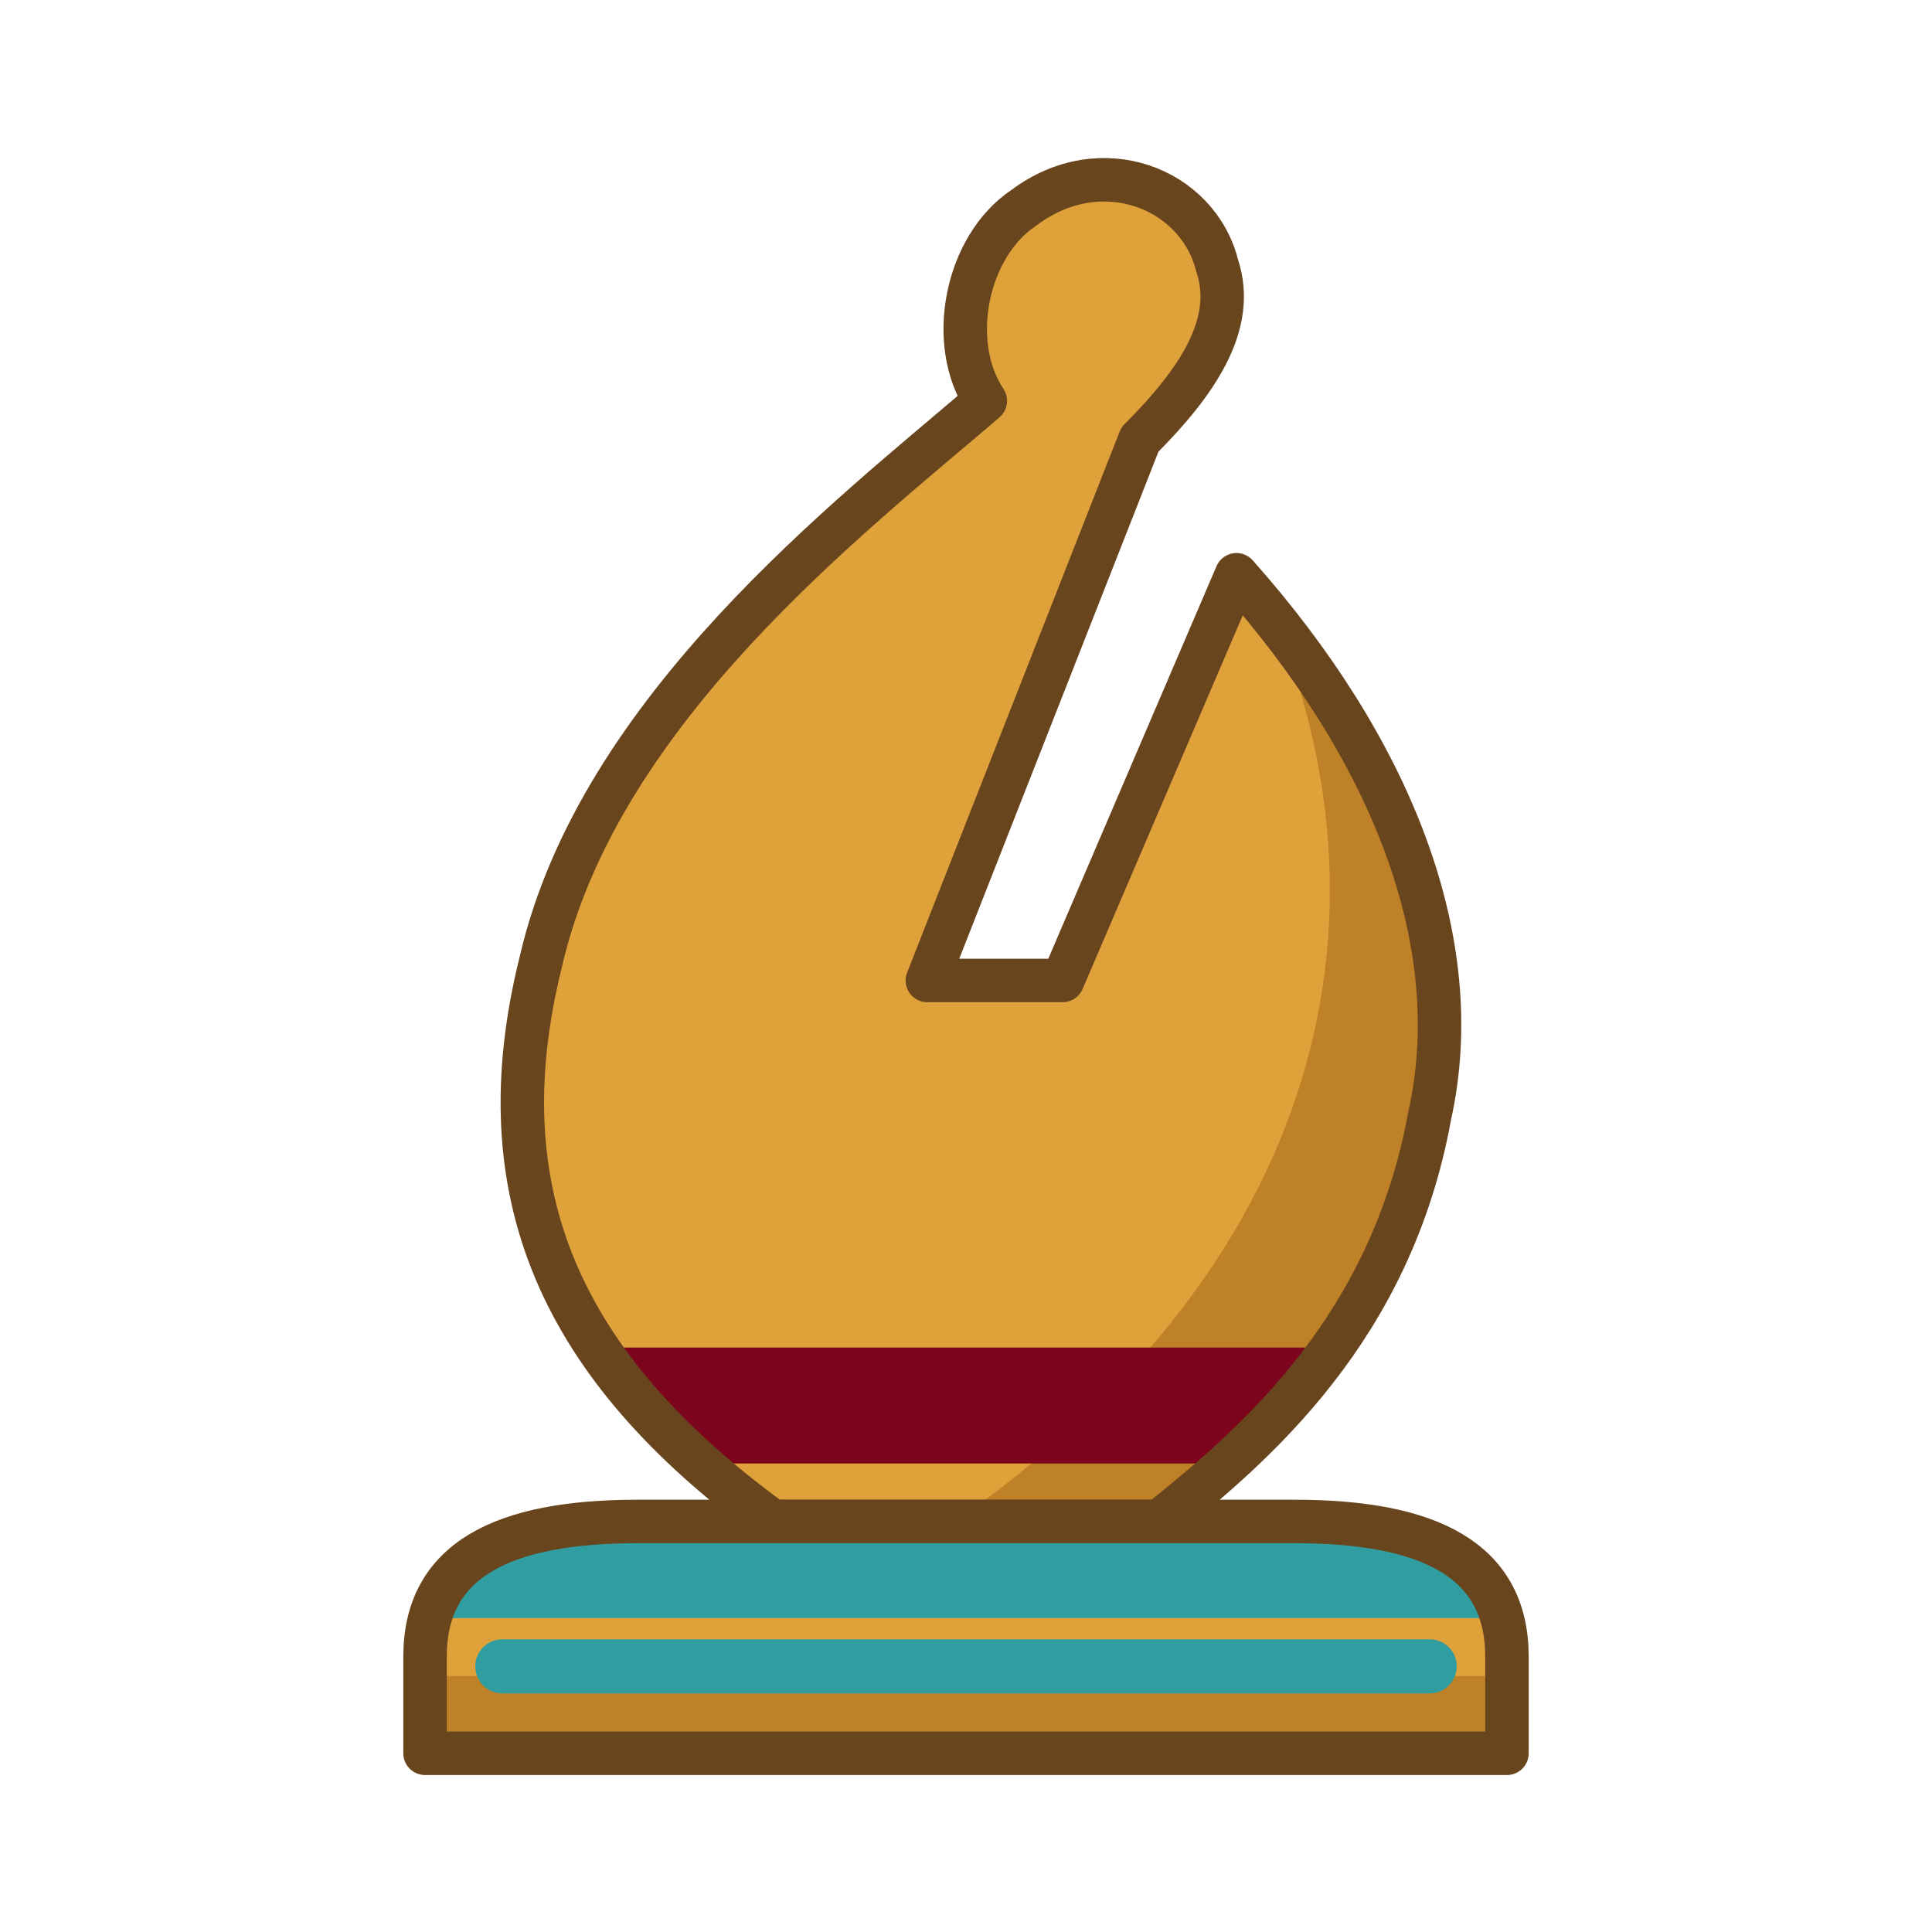
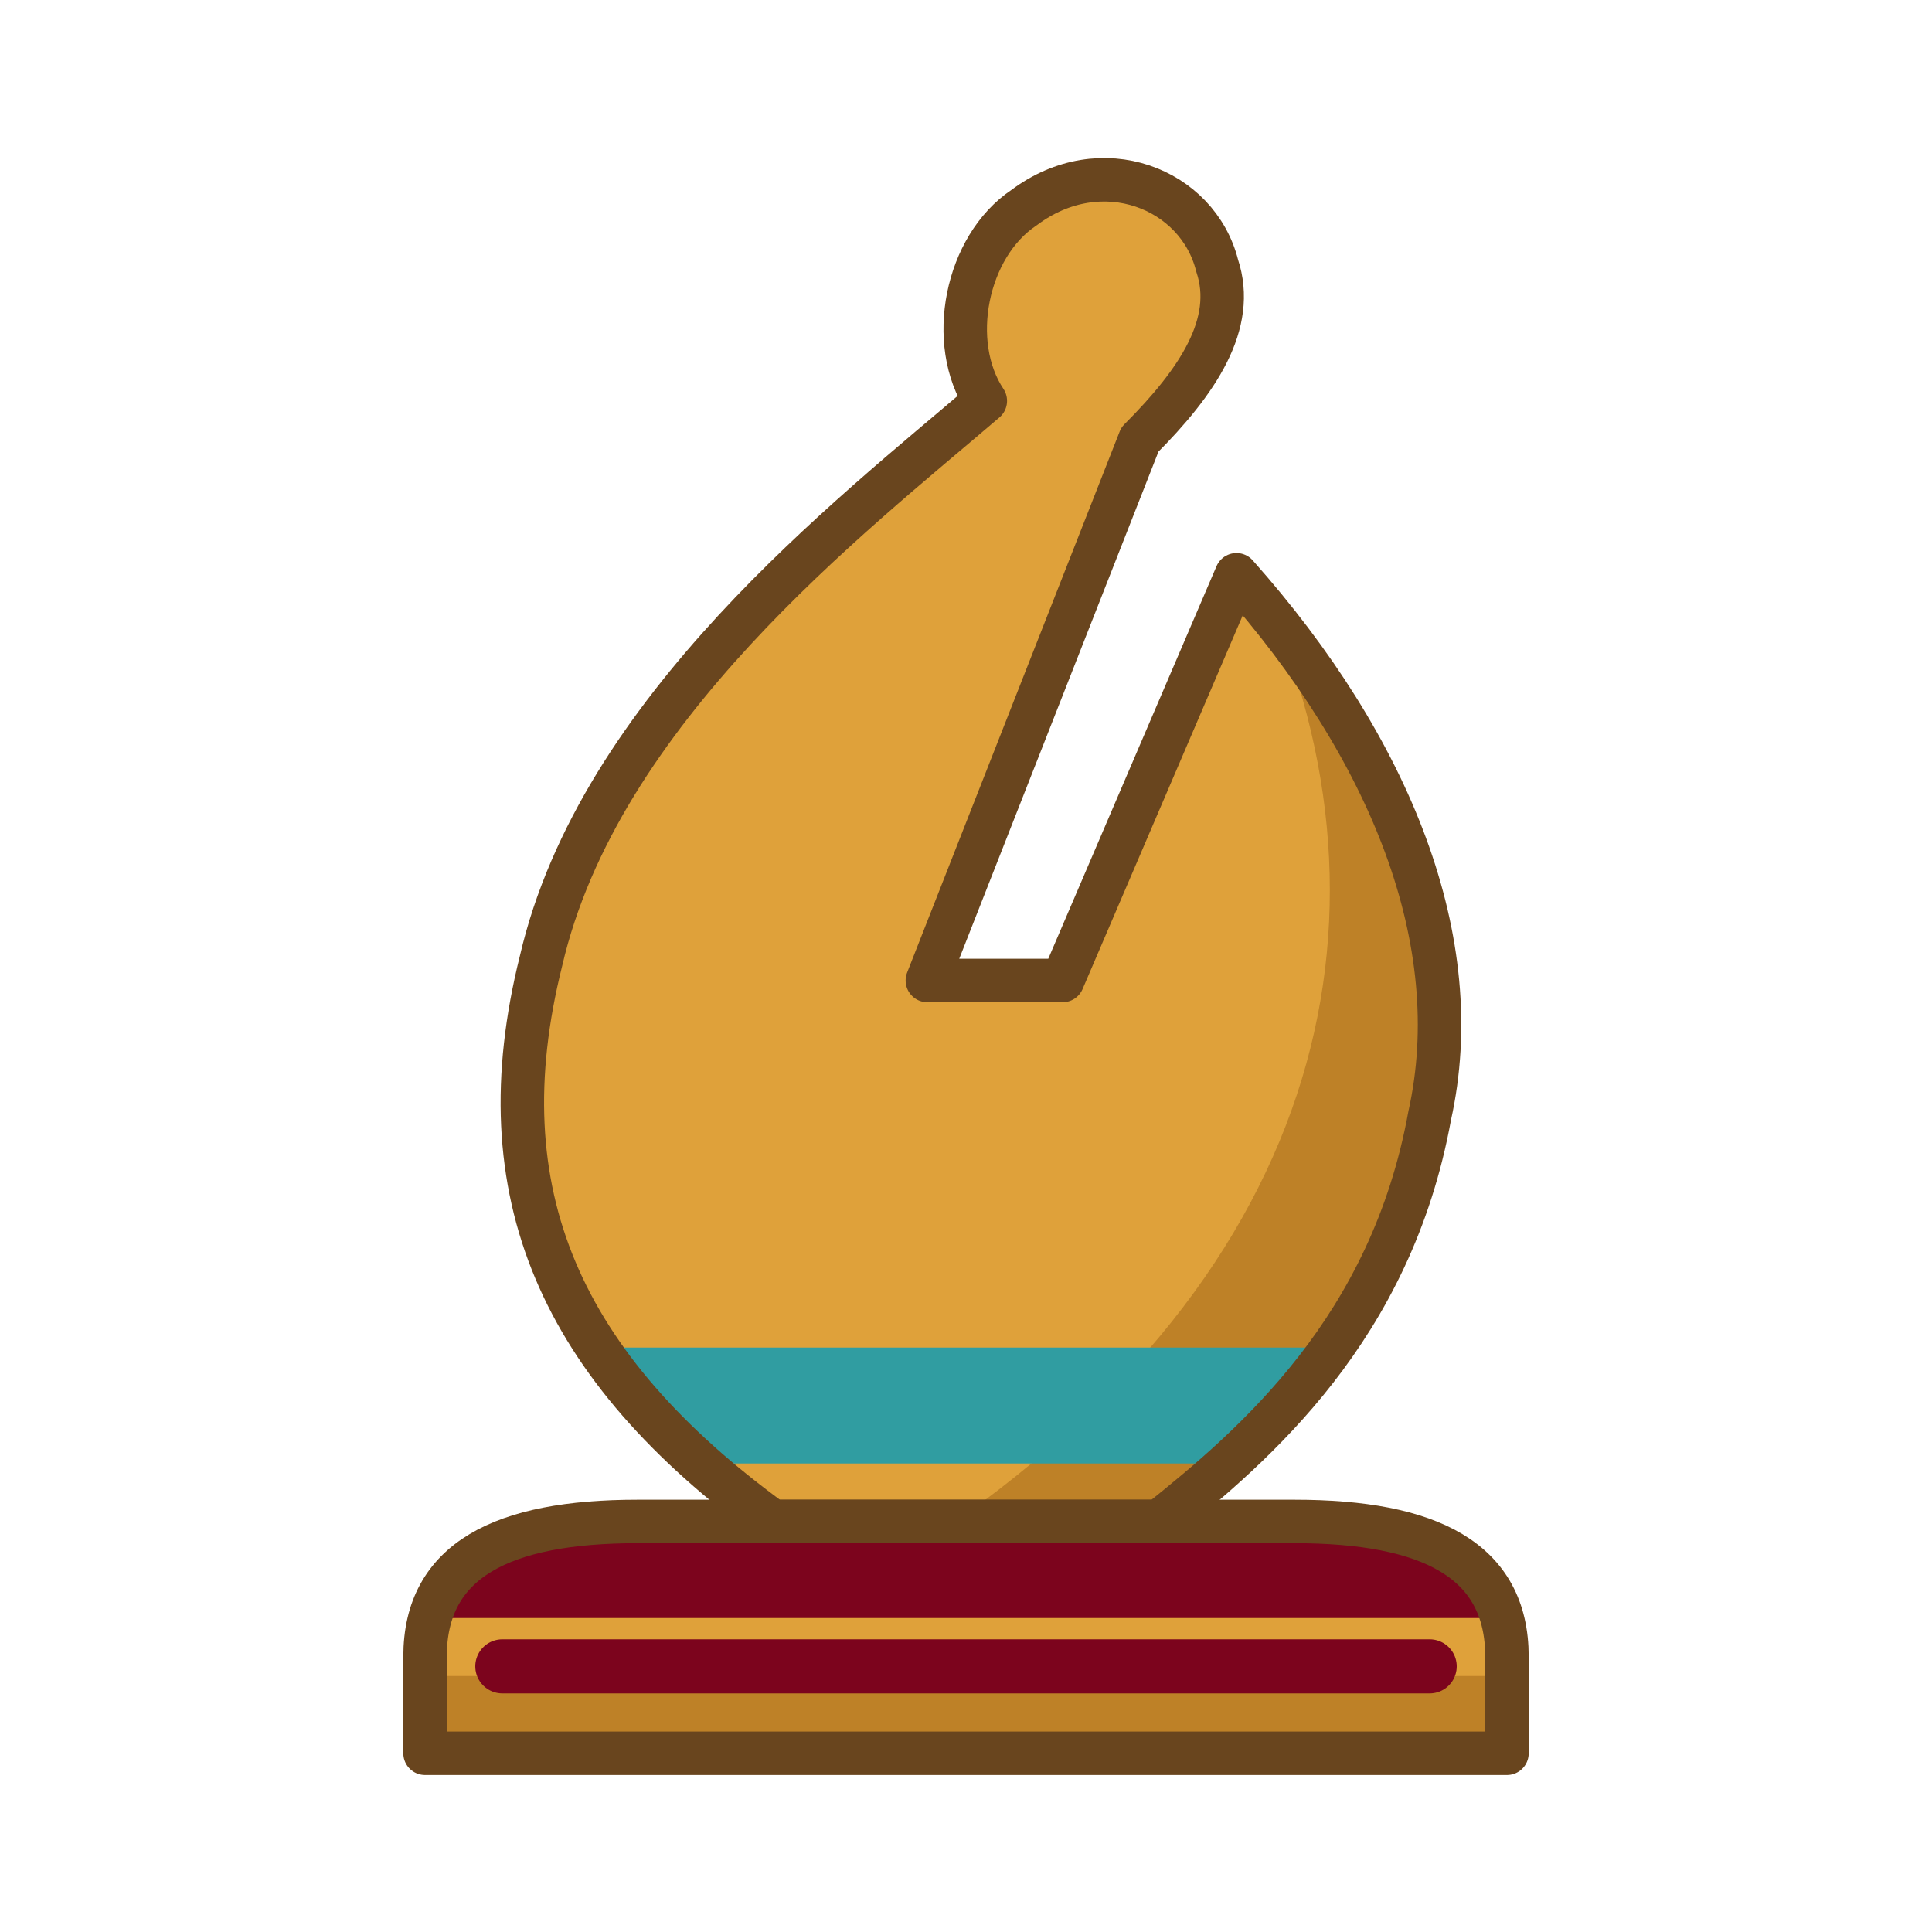
<svg xmlns="http://www.w3.org/2000/svg" viewBox="0 -1.75 100 100">
  <g fill="#DFA13A" stroke="#69451E" stroke-width="2.25" stroke-linejoin="round" stroke-linecap="round">
    <path d="M40 77 C29 69 25 60 28 48 C31 35 44 25 51 19 C49 16 50 11 53 9 C57 6 62 8 63 12 C64 15 62 18 59 21 L48 49 H55 L64 28 C72 37 76 47 74 56 C72 67 65 73 60 77 Z" fill="#DFA13A" stroke="none" fill-rule="evenodd" />
    <defs>
      <clipPath id="s6">
        <path d="M40 77 C29 69 25 60 28 48 C31 35 44 25 51 19 C49 16 50 11 53 9 C57 6 62 8 63 12 C64 15 62 18 59 21 L48 49 H55 L64 28 C72 37 76 47 74 56 C72 67 65 73 60 77 Z" clip-rule="evenodd" />
      </clipPath>
    </defs>
    <path d="M65 28 C77 40 79 57 67 70 L59 78 H48 C69 64 73 45 65 28 Z" fill="#BE8127" stroke="none" clip-path="url(#s6)" />
    <g stroke="none" clip-path="url(#s6)">
-       <path d="M10 68 H90 V74 H10 Z" fill="#7C041D" />
-       <path d="M10 78 H90 V82 H10 Z" fill="#309DA1" />
+       <path d="M10 68 H90 V74 H10 Z" fill="#309DA1" />
+       <path d="M10 78 H90 V82 H10 Z" fill="#7C041D" />
    </g>
    <path d="M40 77 C29 69 25 60 28 48 C31 35 44 25 51 19 C49 16 50 11 53 9 C57 6 62 8 63 12 C64 15 62 18 59 21 L48 49 H55 L64 28 C72 37 76 47 74 56 C72 67 65 73 60 77 Z" fill="none" />
    <path d="M22 89 V84 C22 79 26 77 33 77 H67 C74 77 78 79 78 84 V89 Z" fill="#DFA13A" stroke="none" fill-rule="evenodd" />
    <defs>
      <clipPath id="s7">
        <path d="M22 89 V84 C22 79 26 77 33 77 H67 C74 77 78 79 78 84 V89 Z" clip-rule="evenodd" />
      </clipPath>
    </defs>
    <path d="M21 85 H79 V90 H21 Z" fill="#BE8127" stroke="none" clip-path="url(#s7)" />
    <g stroke="none" clip-path="url(#s7)">
-       <path d="M10 68 H90 V74 H10 Z" fill="#7C041D" />
-       <path d="M10 78 H90 V82 H10 Z" fill="#309DA1" />
+       <path d="M10 68 H90 V74 H10 Z" fill="#309DA1" />
+       <path d="M10 78 H90 V82 H10 Z" fill="#7C041D" />
    </g>
    <path d="M22 89 V84 C22 79 26 77 33 77 H67 C74 77 78 79 78 84 V89 Z" fill="none" />
-     <path d="M26 84.5 H74" fill="none" stroke="#309DA1" stroke-width="2.8" stroke-linecap="round" />
+     <path d="M26 84.5 H74" fill="none" stroke="#7C041D" stroke-width="2.8" stroke-linecap="round" />
  </g>
</svg>
